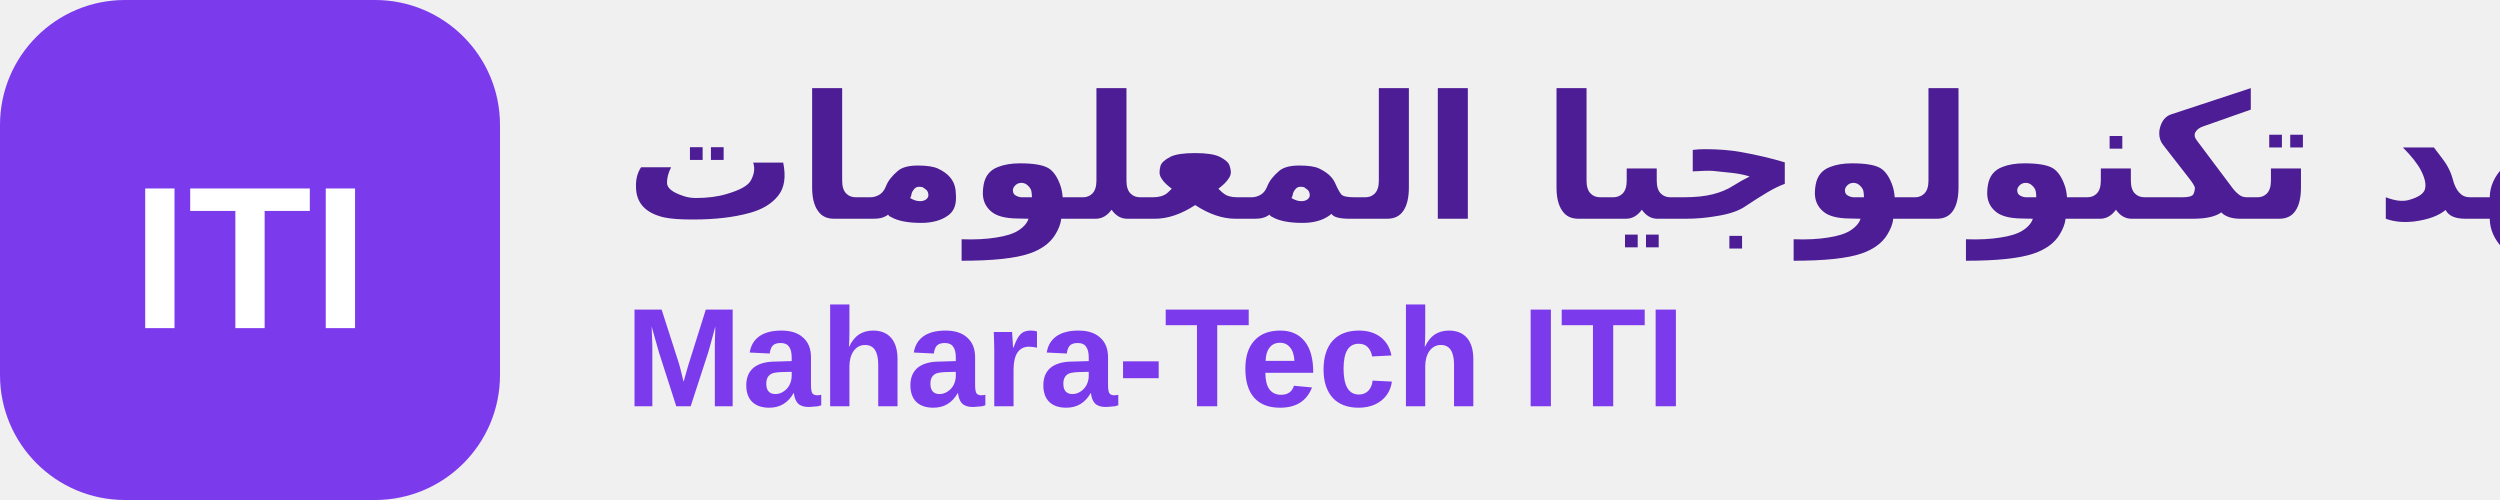
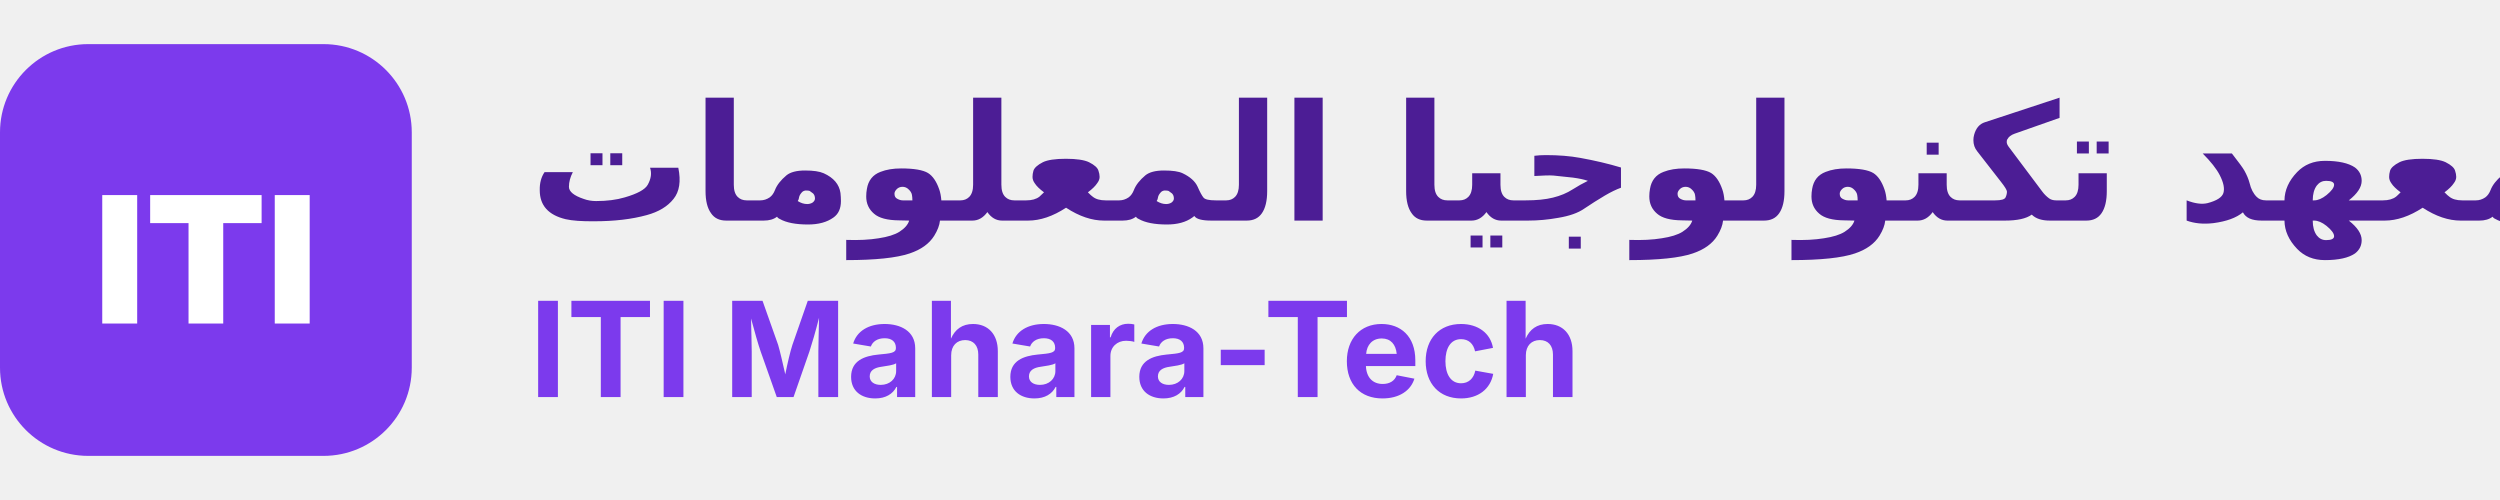
- <svg xmlns="http://www.w3.org/2000/svg" viewBox="0 0 160 32" width="160" height="32">
-   <rect x="0" y="0" width="32" height="32" rx="8" fill="#7c3aed" />
-   <text x="16" y="21" font-family="Arial, sans-serif" font-weight="900" font-size="13" fill="#ffffff" text-anchor="middle">ITI</text>
-   <text x="40" y="14" font-family="'Readex Pro', Arial, sans-serif" font-weight="800" font-size="11" fill="#4c1d95">معهد تكنولوجيا المعلومات</text>
-   <text x="40" y="26" font-family="Arial, sans-serif" font-weight="700" font-size="9" fill="#7c3aed">Mahara-Tech ITI</text>
+ <svg xmlns="http://www.w3.org/2000/svg" viewBox="0 0 170 34" width="170" height="34">
+   <g transform="translate(0, 3)">
+     <rect x="0" y="0" width="28" height="28" rx="6" fill="#7C3AED" />
+     <text x="14" y="19" font-family="'Inter', sans-serif" font-weight="900" font-size="12" fill="#FFFFFF" text-anchor="middle">ITI</text>
+   </g>
+   <text x="36" y="15" font-family="'Cairo', 'Readex Pro', sans-serif" font-weight="800" font-size="11" fill="#4C1D95">معهد تكنولوجيا المعلومات</text>
+   <text x="36" y="27" font-family="'Inter', sans-serif" font-weight="700" font-size="9" fill="#7C3AED">ITI Mahara-Tech</text>
</svg>
